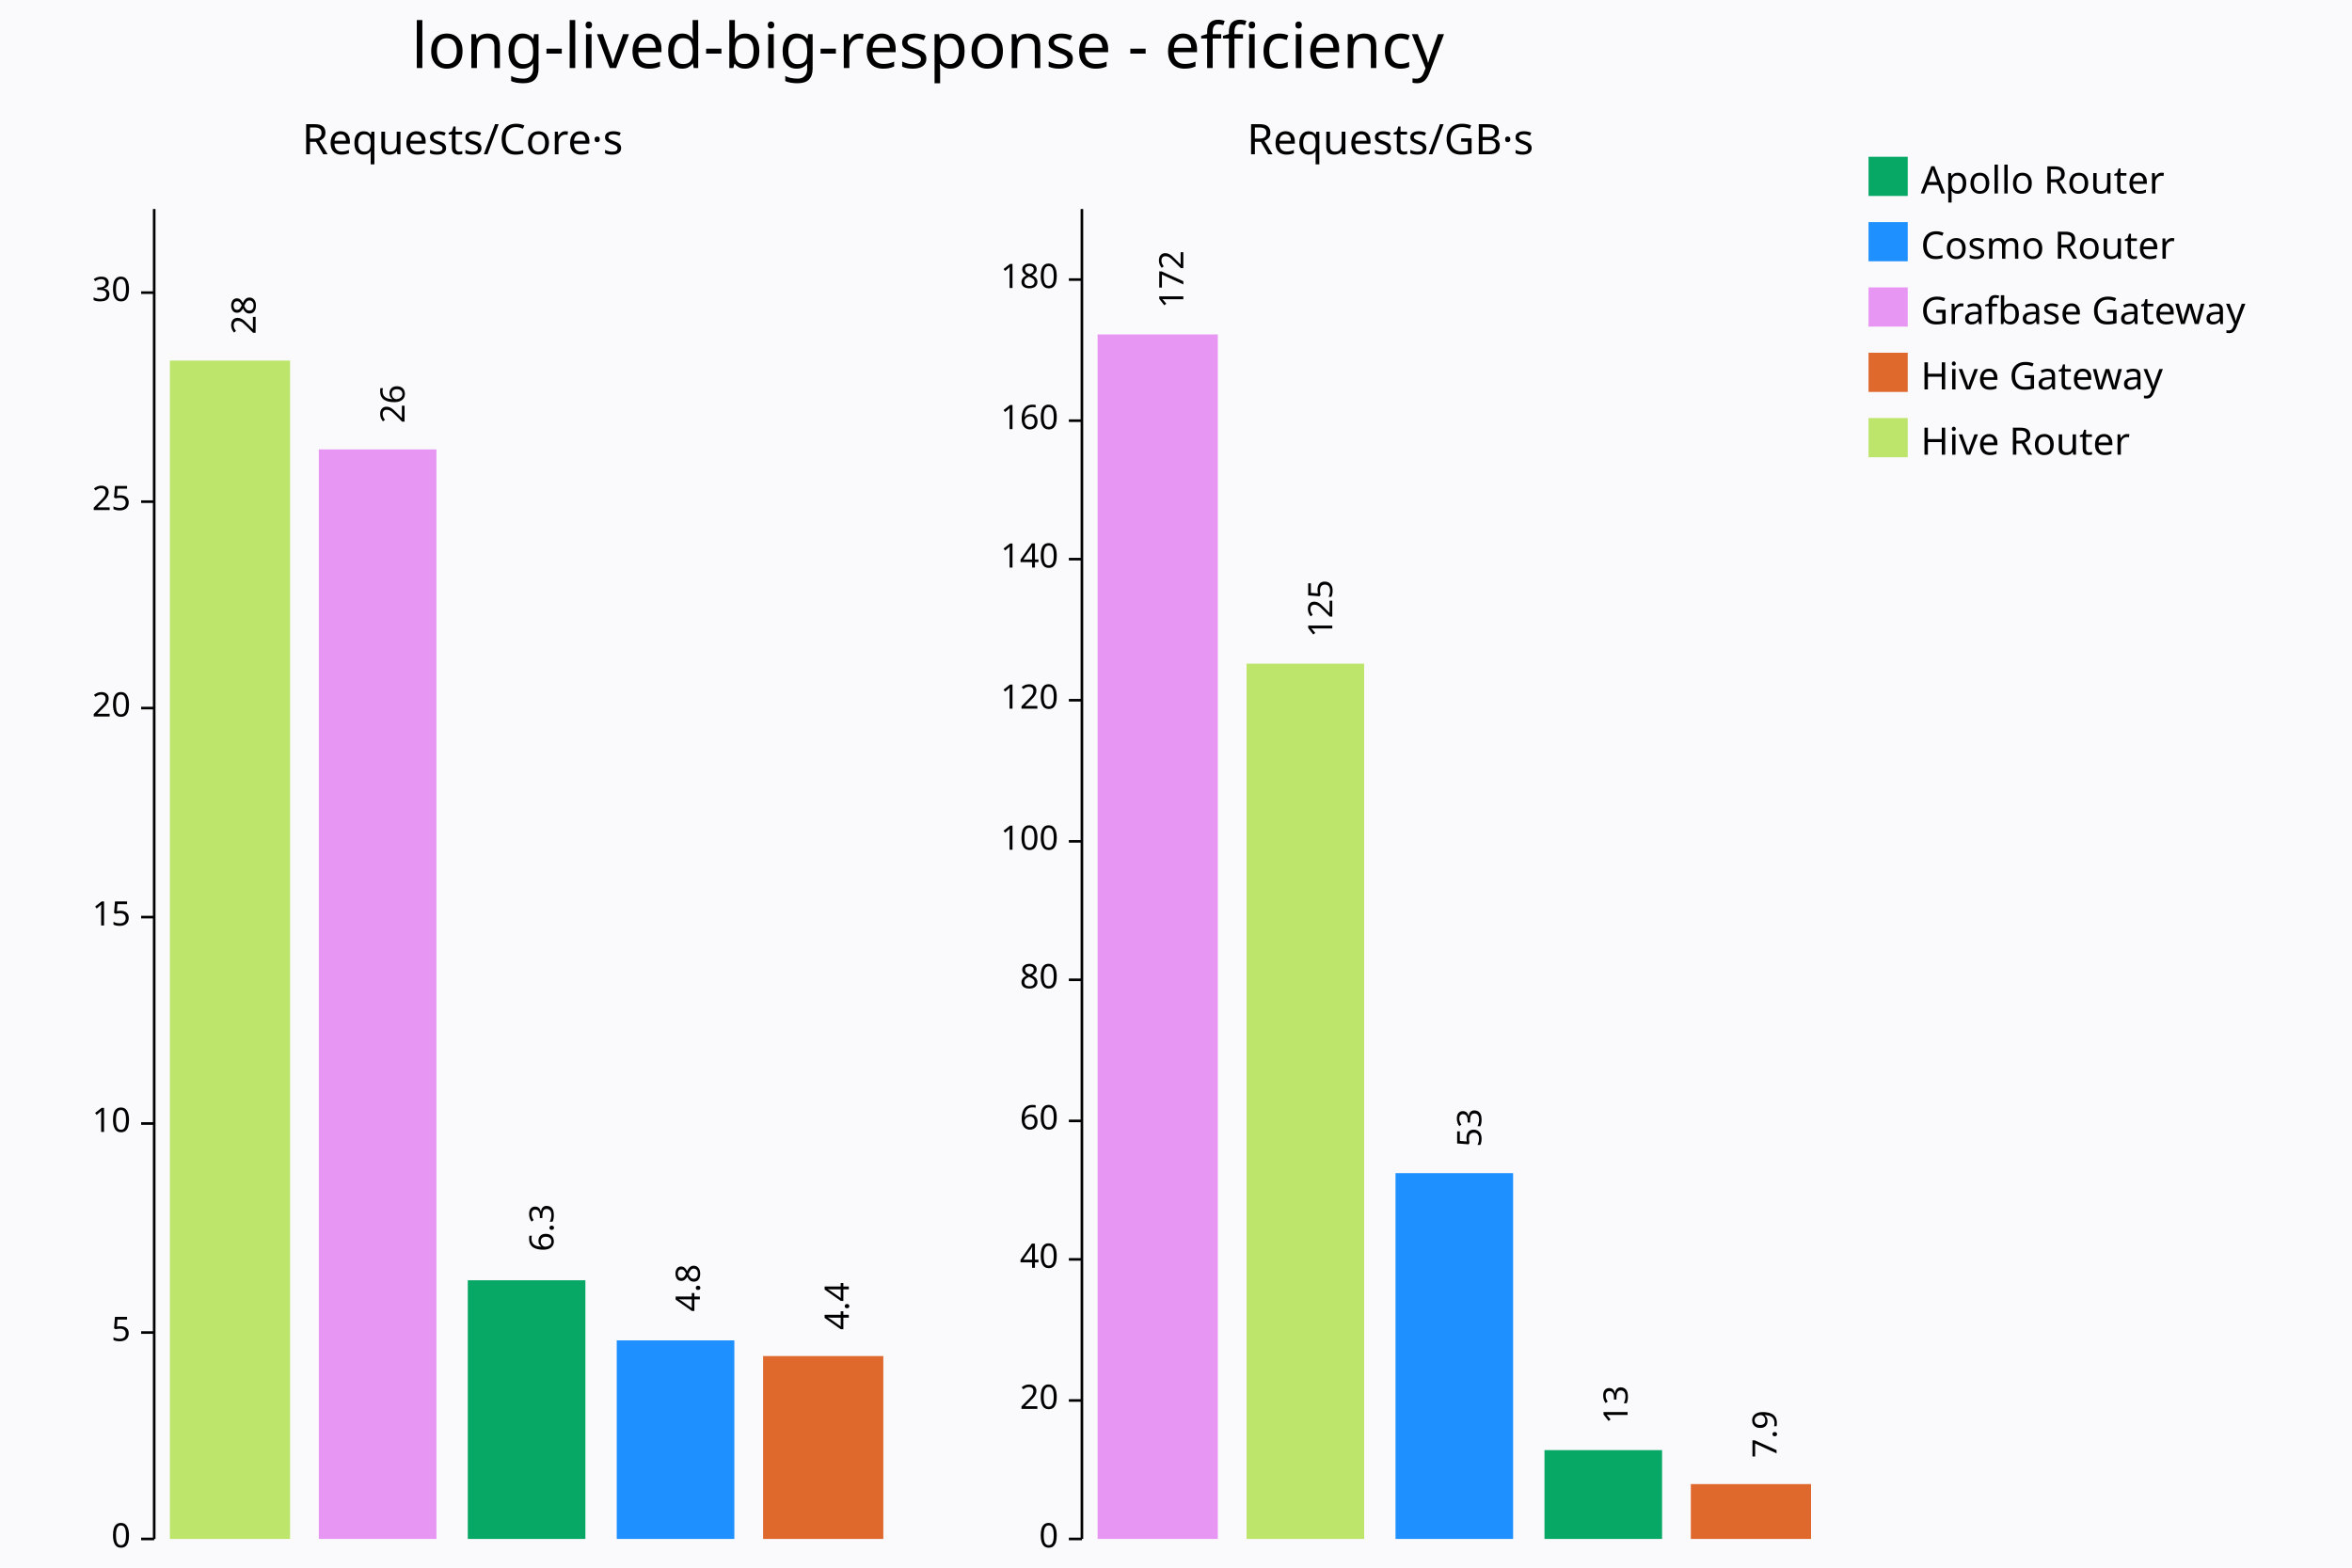
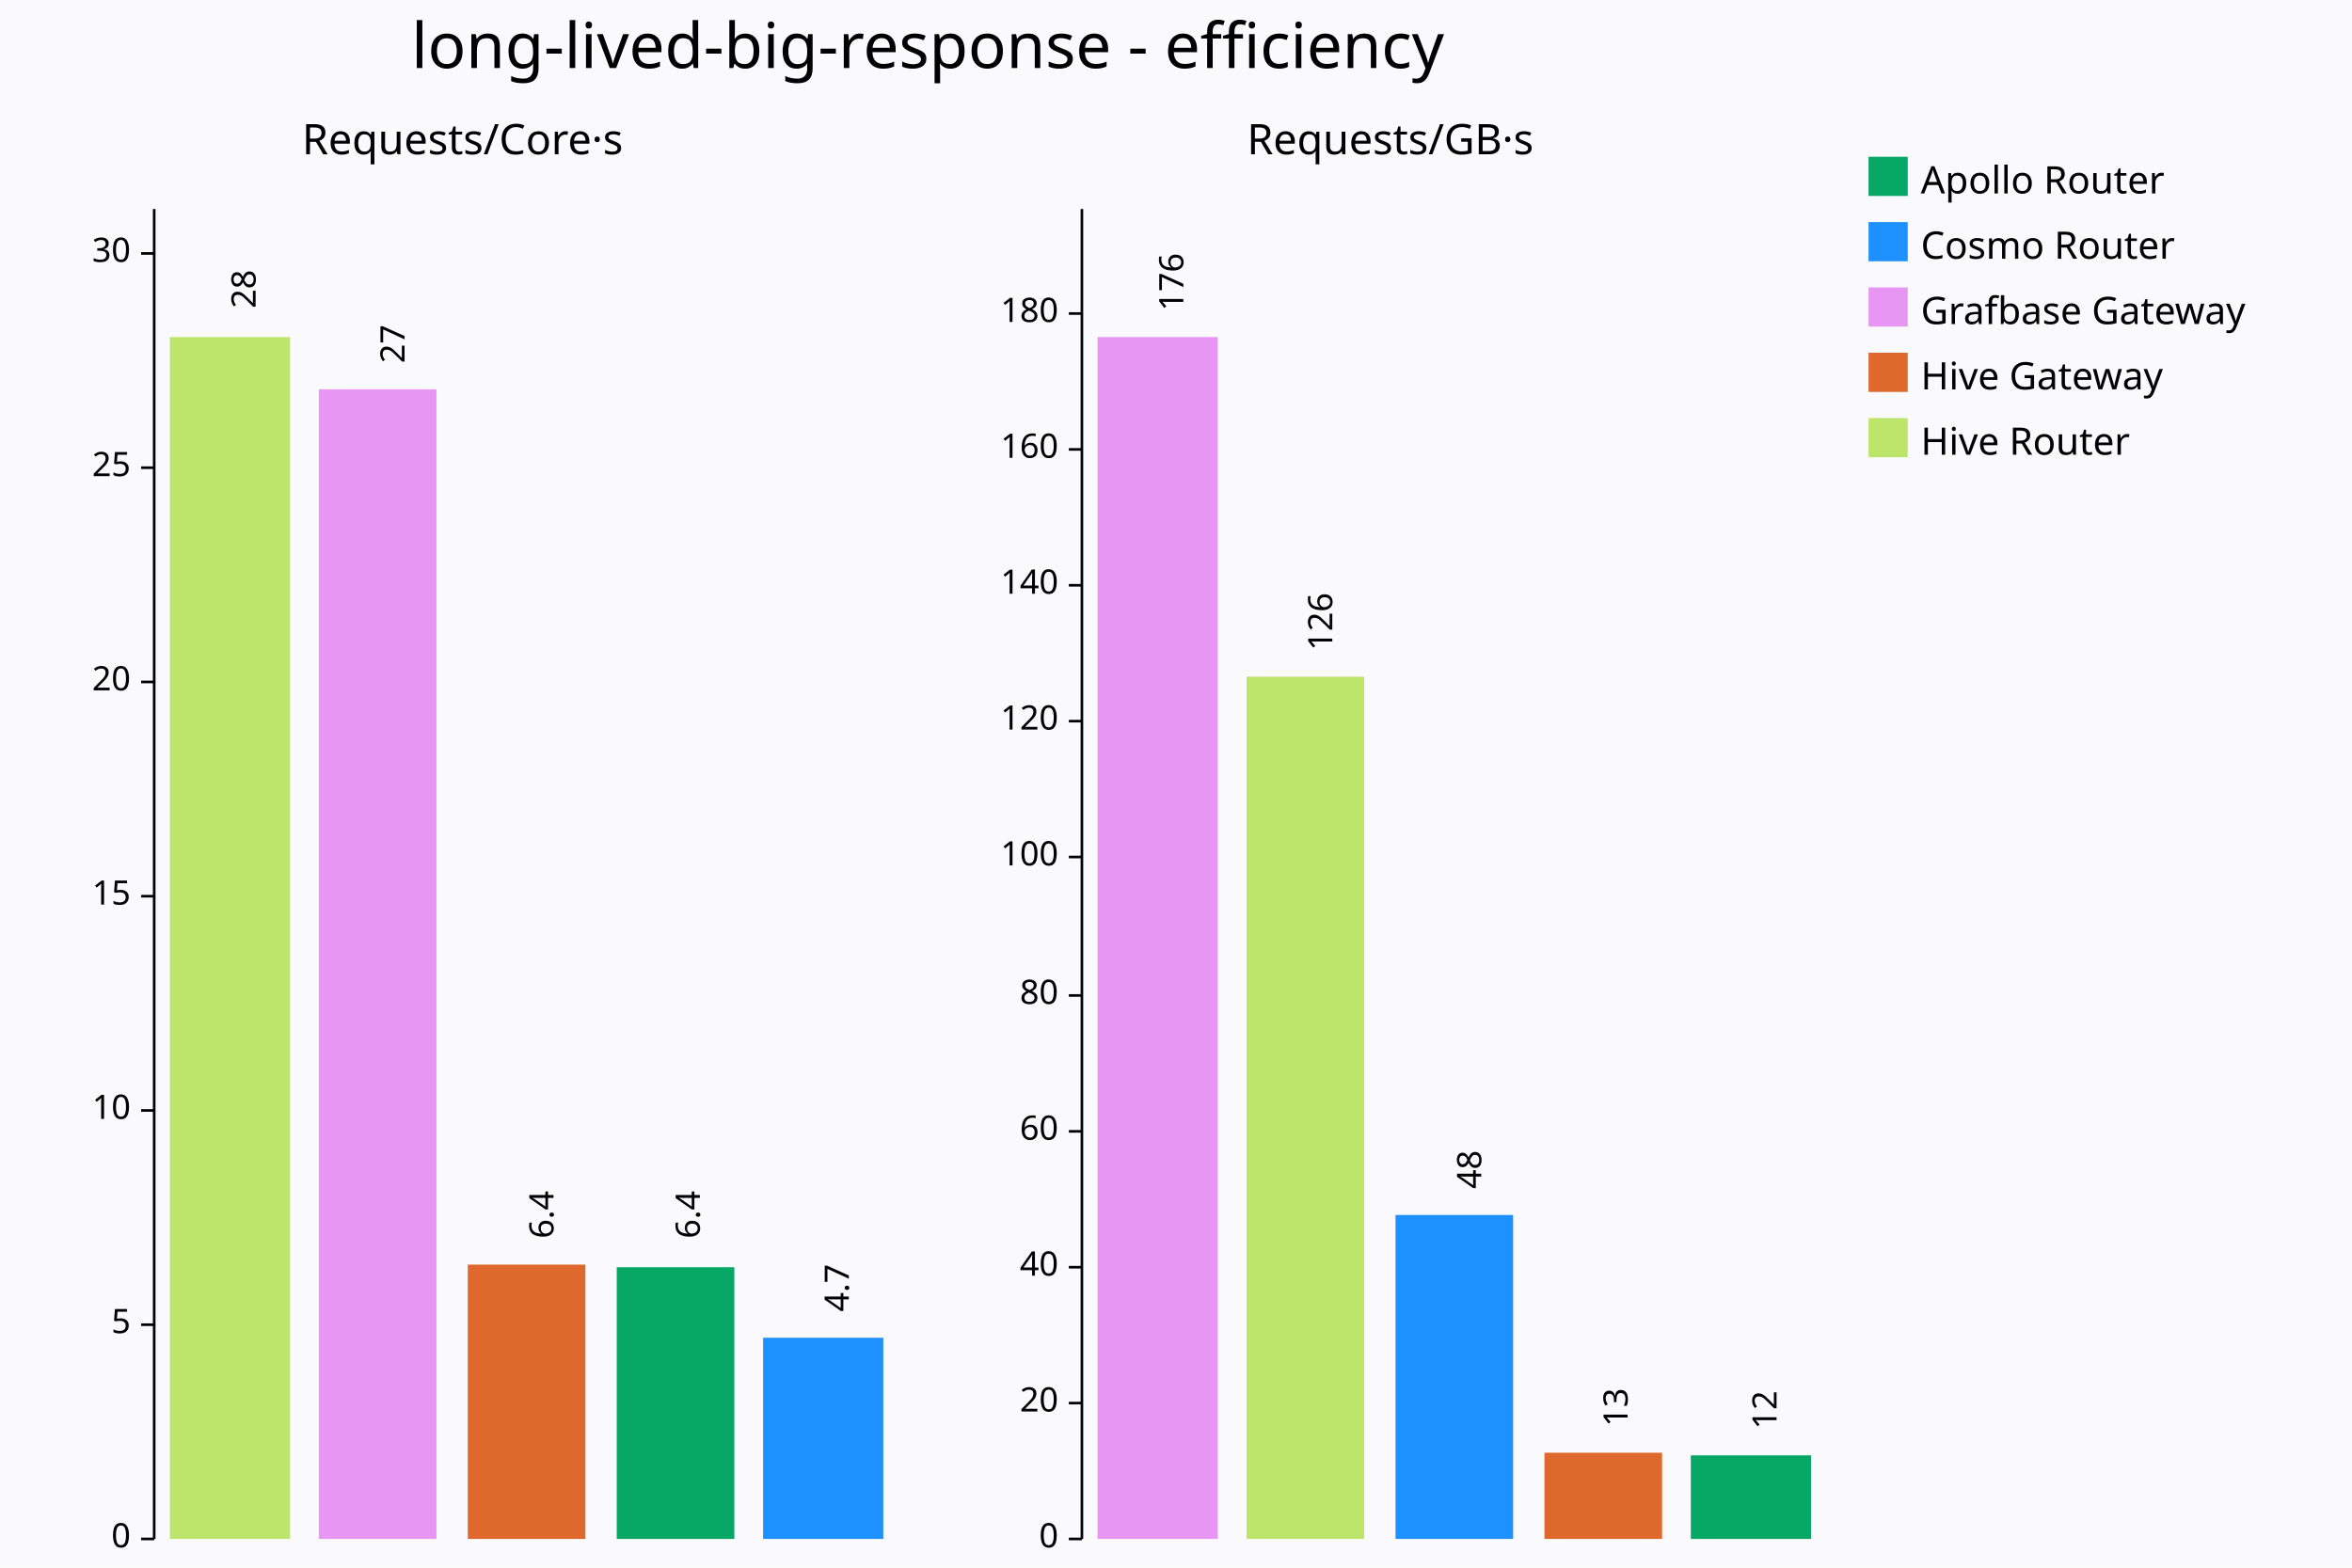
<svg xmlns="http://www.w3.org/2000/svg" width="900" height="600" viewBox="0 0 900 600">
  <rect x="0" y="0" width="900" height="600" opacity="1" fill="#FAFAFC" stroke="none" />
  <text x="355" y="20" dy="0.5ex" text-anchor="middle" font-family="sans-serif" font-size="24.194" opacity="1" fill="#000000">
long-lived-big-response - efficiency
</text>
  <text x="177" y="55" dy="0.5ex" text-anchor="middle" font-family="sans-serif" font-size="16.129" opacity="1" fill="#000000">
Requests/Core·s
</text>
  <polyline fill="none" opacity="1" stroke="#000000" stroke-width="1" points="59,80 59,589 " />
  <text x="50" y="589" dy="0.5ex" text-anchor="end" font-family="sans-serif" font-size="12.903" opacity="1" fill="#000000">
0
</text>
  <polyline fill="none" opacity="1" stroke="#000000" stroke-width="1" points="54,589 59,589 " />
-   <text x="50" y="510" dy="0.5ex" text-anchor="end" font-family="sans-serif" font-size="12.903" opacity="1" fill="#000000">
+   <text x="50" y="507" dy="0.5ex" text-anchor="end" font-family="sans-serif" font-size="12.903" opacity="1" fill="#000000">
5
</text>
-   <polyline fill="none" opacity="1" stroke="#000000" stroke-width="1" points="54,510 59,510 " />
-   <text x="50" y="430" dy="0.5ex" text-anchor="end" font-family="sans-serif" font-size="12.903" opacity="1" fill="#000000">
+   <polyline fill="none" opacity="1" stroke="#000000" stroke-width="1" points="54,507 59,507 " />
+   <text x="50" y="425" dy="0.5ex" text-anchor="end" font-family="sans-serif" font-size="12.903" opacity="1" fill="#000000">
10
</text>
-   <polyline fill="none" opacity="1" stroke="#000000" stroke-width="1" points="54,430 59,430 " />
-   <text x="50" y="351" dy="0.5ex" text-anchor="end" font-family="sans-serif" font-size="12.903" opacity="1" fill="#000000">
+   <polyline fill="none" opacity="1" stroke="#000000" stroke-width="1" points="54,425 59,425 " />
+   <text x="50" y="343" dy="0.5ex" text-anchor="end" font-family="sans-serif" font-size="12.903" opacity="1" fill="#000000">
15
</text>
-   <polyline fill="none" opacity="1" stroke="#000000" stroke-width="1" points="54,351 59,351 " />
-   <text x="50" y="271" dy="0.5ex" text-anchor="end" font-family="sans-serif" font-size="12.903" opacity="1" fill="#000000">
+   <polyline fill="none" opacity="1" stroke="#000000" stroke-width="1" points="54,343 59,343 " />
+   <text x="50" y="261" dy="0.5ex" text-anchor="end" font-family="sans-serif" font-size="12.903" opacity="1" fill="#000000">
20
</text>
-   <polyline fill="none" opacity="1" stroke="#000000" stroke-width="1" points="54,271 59,271 " />
-   <text x="50" y="192" dy="0.5ex" text-anchor="end" font-family="sans-serif" font-size="12.903" opacity="1" fill="#000000">
+   <polyline fill="none" opacity="1" stroke="#000000" stroke-width="1" points="54,261 59,261 " />
+   <text x="50" y="179" dy="0.5ex" text-anchor="end" font-family="sans-serif" font-size="12.903" opacity="1" fill="#000000">
25
</text>
-   <polyline fill="none" opacity="1" stroke="#000000" stroke-width="1" points="54,192 59,192 " />
-   <text x="50" y="112" dy="0.5ex" text-anchor="end" font-family="sans-serif" font-size="12.903" opacity="1" fill="#000000">
+   <polyline fill="none" opacity="1" stroke="#000000" stroke-width="1" points="54,179 59,179 " />
+   <text x="50" y="97" dy="0.5ex" text-anchor="end" font-family="sans-serif" font-size="12.903" opacity="1" fill="#000000">
30
</text>
-   <polyline fill="none" opacity="1" stroke="#000000" stroke-width="1" points="54,112 59,112 " />
-   <rect x="65" y="138" width="46" height="451" opacity="1" fill="#BDE56C" stroke="none" />
-   <text x="88" y="128" dy="0.76em" text-anchor="start" font-family="sans-serif" font-size="12.903" opacity="1" fill="#000000" transform="rotate(270, 88, 128)">
+   <polyline fill="none" opacity="1" stroke="#000000" stroke-width="1" points="54,97 59,97 " />
+   <rect x="65" y="129" width="46" height="460" opacity="1" fill="#BDE56C" stroke="none" />
+   <text x="88" y="118" dy="0.76em" text-anchor="start" font-family="sans-serif" font-size="12.903" opacity="1" fill="#000000" transform="rotate(270, 88, 118)">
28
</text>
-   <rect x="122" y="172" width="45" height="417" opacity="1" fill="#E796F3" stroke="none" />
-   <text x="145" y="162" dy="0.76em" text-anchor="start" font-family="sans-serif" font-size="12.903" opacity="1" fill="#000000" transform="rotate(270, 145, 162)">
- 26
+   <rect x="122" y="149" width="45" height="440" opacity="1" fill="#E796F3" stroke="none" />
+   <text x="145" y="139" dy="0.76em" text-anchor="start" font-family="sans-serif" font-size="12.903" opacity="1" fill="#000000" transform="rotate(270, 145, 139)">
+ 27
</text>
-   <rect x="179" y="490" width="45" height="99" opacity="1" fill="#07A865" stroke="none" />
-   <text x="202" y="479" dy="0.76em" text-anchor="start" font-family="sans-serif" font-size="12.903" opacity="1" fill="#000000" transform="rotate(270, 202, 479)">
- 6.3
+   <rect x="179" y="484" width="45" height="105" opacity="1" fill="#DF682D" stroke="none" />
+   <text x="202" y="474" dy="0.76em" text-anchor="start" font-family="sans-serif" font-size="12.903" opacity="1" fill="#000000" transform="rotate(270, 202, 474)">
+ 6.4
</text>
-   <rect x="236" y="513" width="45" height="76" opacity="1" fill="#1E90FF" stroke="none" />
-   <text x="258" y="502" dy="0.76em" text-anchor="start" font-family="sans-serif" font-size="12.903" opacity="1" fill="#000000" transform="rotate(270, 258, 502)">
- 4.8
+   <rect x="236" y="485" width="45" height="104" opacity="1" fill="#07A865" stroke="none" />
+   <text x="258" y="474" dy="0.76em" text-anchor="start" font-family="sans-serif" font-size="12.903" opacity="1" fill="#000000" transform="rotate(270, 258, 474)">
+ 6.4
</text>
-   <rect x="292" y="519" width="46" height="70" opacity="1" fill="#DF682D" stroke="none" />
-   <text x="315" y="509" dy="0.76em" text-anchor="start" font-family="sans-serif" font-size="12.903" opacity="1" fill="#000000" transform="rotate(270, 315, 509)">
- 4.4
+   <rect x="292" y="512" width="46" height="77" opacity="1" fill="#1E90FF" stroke="none" />
+   <text x="315" y="502" dy="0.76em" text-anchor="start" font-family="sans-serif" font-size="12.903" opacity="1" fill="#000000" transform="rotate(270, 315, 502)">
+ 4.7
</text>
  <text x="532" y="55" dy="0.5ex" text-anchor="middle" font-family="sans-serif" font-size="16.129" opacity="1" fill="#000000">
Requests/GB·s
</text>
  <polyline fill="none" opacity="1" stroke="#000000" stroke-width="1" points="414,80 414,589 " />
  <text x="405" y="589" dy="0.5ex" text-anchor="end" font-family="sans-serif" font-size="12.903" opacity="1" fill="#000000">
0
</text>
  <polyline fill="none" opacity="1" stroke="#000000" stroke-width="1" points="409,589 414,589 " />
-   <text x="405" y="536" dy="0.5ex" text-anchor="end" font-family="sans-serif" font-size="12.903" opacity="1" fill="#000000">
+   <text x="405" y="537" dy="0.5ex" text-anchor="end" font-family="sans-serif" font-size="12.903" opacity="1" fill="#000000">
20
</text>
-   <polyline fill="none" opacity="1" stroke="#000000" stroke-width="1" points="409,536 414,536 " />
-   <text x="405" y="482" dy="0.5ex" text-anchor="end" font-family="sans-serif" font-size="12.903" opacity="1" fill="#000000">
+   <polyline fill="none" opacity="1" stroke="#000000" stroke-width="1" points="409,537 414,537 " />
+   <text x="405" y="485" dy="0.5ex" text-anchor="end" font-family="sans-serif" font-size="12.903" opacity="1" fill="#000000">
40
</text>
-   <polyline fill="none" opacity="1" stroke="#000000" stroke-width="1" points="409,482 414,482 " />
-   <text x="405" y="429" dy="0.5ex" text-anchor="end" font-family="sans-serif" font-size="12.903" opacity="1" fill="#000000">
+   <polyline fill="none" opacity="1" stroke="#000000" stroke-width="1" points="409,485 414,485 " />
+   <text x="405" y="433" dy="0.5ex" text-anchor="end" font-family="sans-serif" font-size="12.903" opacity="1" fill="#000000">
60
</text>
-   <polyline fill="none" opacity="1" stroke="#000000" stroke-width="1" points="409,429 414,429 " />
-   <text x="405" y="375" dy="0.5ex" text-anchor="end" font-family="sans-serif" font-size="12.903" opacity="1" fill="#000000">
+   <polyline fill="none" opacity="1" stroke="#000000" stroke-width="1" points="409,433 414,433 " />
+   <text x="405" y="381" dy="0.5ex" text-anchor="end" font-family="sans-serif" font-size="12.903" opacity="1" fill="#000000">
80
</text>
-   <polyline fill="none" opacity="1" stroke="#000000" stroke-width="1" points="409,375 414,375 " />
-   <text x="405" y="322" dy="0.5ex" text-anchor="end" font-family="sans-serif" font-size="12.903" opacity="1" fill="#000000">
+   <polyline fill="none" opacity="1" stroke="#000000" stroke-width="1" points="409,381 414,381 " />
+   <text x="405" y="328" dy="0.5ex" text-anchor="end" font-family="sans-serif" font-size="12.903" opacity="1" fill="#000000">
100
</text>
-   <polyline fill="none" opacity="1" stroke="#000000" stroke-width="1" points="409,322 414,322 " />
-   <text x="405" y="268" dy="0.5ex" text-anchor="end" font-family="sans-serif" font-size="12.903" opacity="1" fill="#000000">
+   <polyline fill="none" opacity="1" stroke="#000000" stroke-width="1" points="409,328 414,328 " />
+   <text x="405" y="276" dy="0.5ex" text-anchor="end" font-family="sans-serif" font-size="12.903" opacity="1" fill="#000000">
120
</text>
-   <polyline fill="none" opacity="1" stroke="#000000" stroke-width="1" points="409,268 414,268 " />
-   <text x="405" y="214" dy="0.5ex" text-anchor="end" font-family="sans-serif" font-size="12.903" opacity="1" fill="#000000">
+   <polyline fill="none" opacity="1" stroke="#000000" stroke-width="1" points="409,276 414,276 " />
+   <text x="405" y="224" dy="0.5ex" text-anchor="end" font-family="sans-serif" font-size="12.903" opacity="1" fill="#000000">
140
</text>
-   <polyline fill="none" opacity="1" stroke="#000000" stroke-width="1" points="409,214 414,214 " />
-   <text x="405" y="161" dy="0.5ex" text-anchor="end" font-family="sans-serif" font-size="12.903" opacity="1" fill="#000000">
+   <polyline fill="none" opacity="1" stroke="#000000" stroke-width="1" points="409,224 414,224 " />
+   <text x="405" y="172" dy="0.5ex" text-anchor="end" font-family="sans-serif" font-size="12.903" opacity="1" fill="#000000">
160
</text>
-   <polyline fill="none" opacity="1" stroke="#000000" stroke-width="1" points="409,161 414,161 " />
-   <text x="405" y="107" dy="0.5ex" text-anchor="end" font-family="sans-serif" font-size="12.903" opacity="1" fill="#000000">
+   <polyline fill="none" opacity="1" stroke="#000000" stroke-width="1" points="409,172 414,172 " />
+   <text x="405" y="120" dy="0.5ex" text-anchor="end" font-family="sans-serif" font-size="12.903" opacity="1" fill="#000000">
180
</text>
-   <polyline fill="none" opacity="1" stroke="#000000" stroke-width="1" points="409,107 414,107 " />
-   <rect x="420" y="128" width="46" height="461" opacity="1" fill="#E796F3" stroke="none" />
-   <text x="443" y="118" dy="0.76em" text-anchor="start" font-family="sans-serif" font-size="12.903" opacity="1" fill="#000000" transform="rotate(270, 443, 118)">
- 172
+   <polyline fill="none" opacity="1" stroke="#000000" stroke-width="1" points="409,120 414,120 " />
+   <rect x="420" y="129" width="46" height="460" opacity="1" fill="#E796F3" stroke="none" />
+   <text x="443" y="119" dy="0.76em" text-anchor="start" font-family="sans-serif" font-size="12.903" opacity="1" fill="#000000" transform="rotate(270, 443, 119)">
+ 176
</text>
-   <rect x="477" y="254" width="45" height="335" opacity="1" fill="#BDE56C" stroke="none" />
-   <text x="500" y="244" dy="0.76em" text-anchor="start" font-family="sans-serif" font-size="12.903" opacity="1" fill="#000000" transform="rotate(270, 500, 244)">
- 125
+   <rect x="477" y="259" width="45" height="330" opacity="1" fill="#BDE56C" stroke="none" />
+   <text x="500" y="249" dy="0.76em" text-anchor="start" font-family="sans-serif" font-size="12.903" opacity="1" fill="#000000" transform="rotate(270, 500, 249)">
+ 126
</text>
-   <rect x="534" y="449" width="45" height="140" opacity="1" fill="#1E90FF" stroke="none" />
-   <text x="557" y="439" dy="0.76em" text-anchor="start" font-family="sans-serif" font-size="12.903" opacity="1" fill="#000000" transform="rotate(270, 557, 439)">
- 53
+   <rect x="534" y="465" width="45" height="124" opacity="1" fill="#1E90FF" stroke="none" />
+   <text x="557" y="455" dy="0.76em" text-anchor="start" font-family="sans-serif" font-size="12.903" opacity="1" fill="#000000" transform="rotate(270, 557, 455)">
+ 48
</text>
-   <rect x="591" y="555" width="45" height="34" opacity="1" fill="#07A865" stroke="none" />
-   <text x="613" y="545" dy="0.76em" text-anchor="start" font-family="sans-serif" font-size="12.903" opacity="1" fill="#000000" transform="rotate(270, 613, 545)">
+   <rect x="591" y="556" width="45" height="33" opacity="1" fill="#DF682D" stroke="none" />
+   <text x="613" y="546" dy="0.76em" text-anchor="start" font-family="sans-serif" font-size="12.903" opacity="1" fill="#000000" transform="rotate(270, 613, 546)">
13
</text>
-   <rect x="647" y="568" width="46" height="21" opacity="1" fill="#DF682D" stroke="none" />
-   <text x="670" y="558" dy="0.76em" text-anchor="start" font-family="sans-serif" font-size="12.903" opacity="1" fill="#000000" transform="rotate(270, 670, 558)">
- 7.9
+   <rect x="647" y="557" width="46" height="32" opacity="1" fill="#07A865" stroke="none" />
+   <text x="670" y="547" dy="0.76em" text-anchor="start" font-family="sans-serif" font-size="12.903" opacity="1" fill="#000000" transform="rotate(270, 670, 547)">
+ 12
</text>
  <rect x="715" y="60" width="15" height="15" opacity="1" fill="#07A865" stroke="none" />
  <text x="735" y="63" dy="0.76em" text-anchor="start" font-family="sans-serif" font-size="14.516" opacity="1" fill="#000000">
Apollo Router
</text>
  <rect x="715" y="85" width="15" height="15" opacity="1" fill="#1E90FF" stroke="none" />
  <text x="735" y="88" dy="0.76em" text-anchor="start" font-family="sans-serif" font-size="14.516" opacity="1" fill="#000000">
Cosmo Router
</text>
  <rect x="715" y="110" width="15" height="15" opacity="1" fill="#E796F3" stroke="none" />
  <text x="735" y="113" dy="0.76em" text-anchor="start" font-family="sans-serif" font-size="14.516" opacity="1" fill="#000000">
Grafbase Gateway
</text>
  <rect x="715" y="135" width="15" height="15" opacity="1" fill="#DF682D" stroke="none" />
  <text x="735" y="138" dy="0.76em" text-anchor="start" font-family="sans-serif" font-size="14.516" opacity="1" fill="#000000">
Hive Gateway
</text>
  <rect x="715" y="160" width="15" height="15" opacity="1" fill="#BDE56C" stroke="none" />
  <text x="735" y="163" dy="0.76em" text-anchor="start" font-family="sans-serif" font-size="14.516" opacity="1" fill="#000000">
Hive Router
</text>
</svg>
